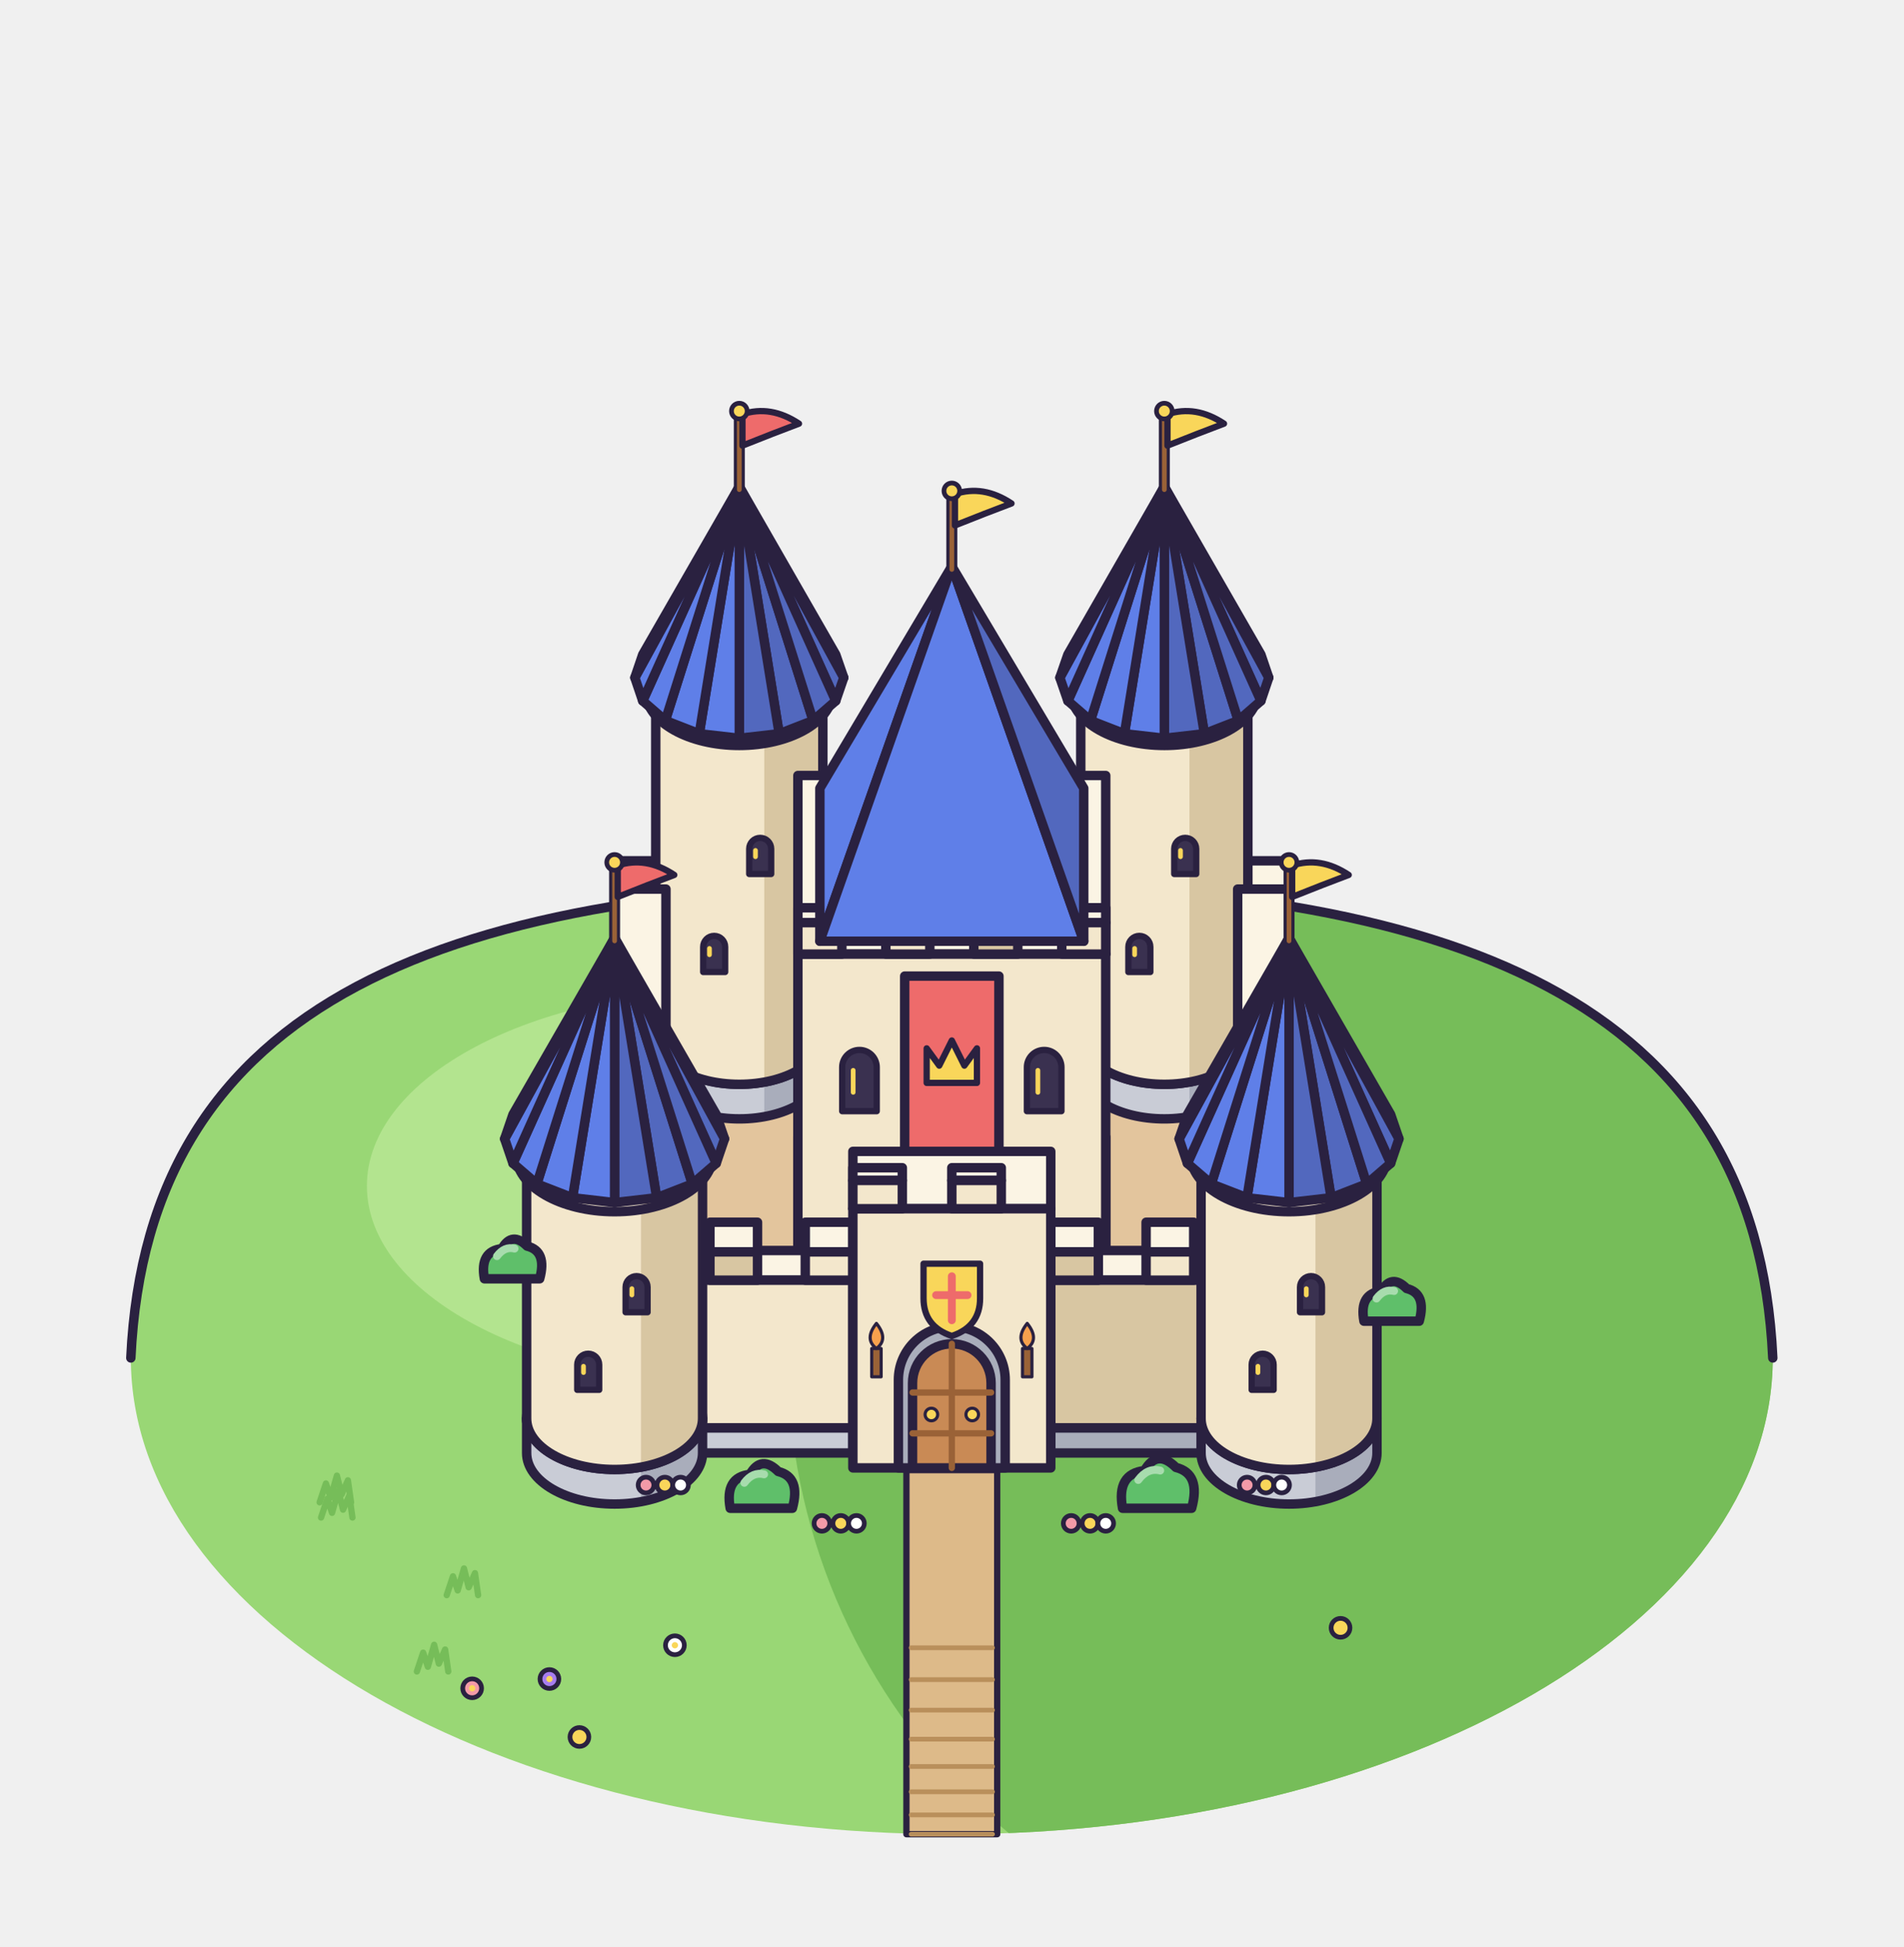
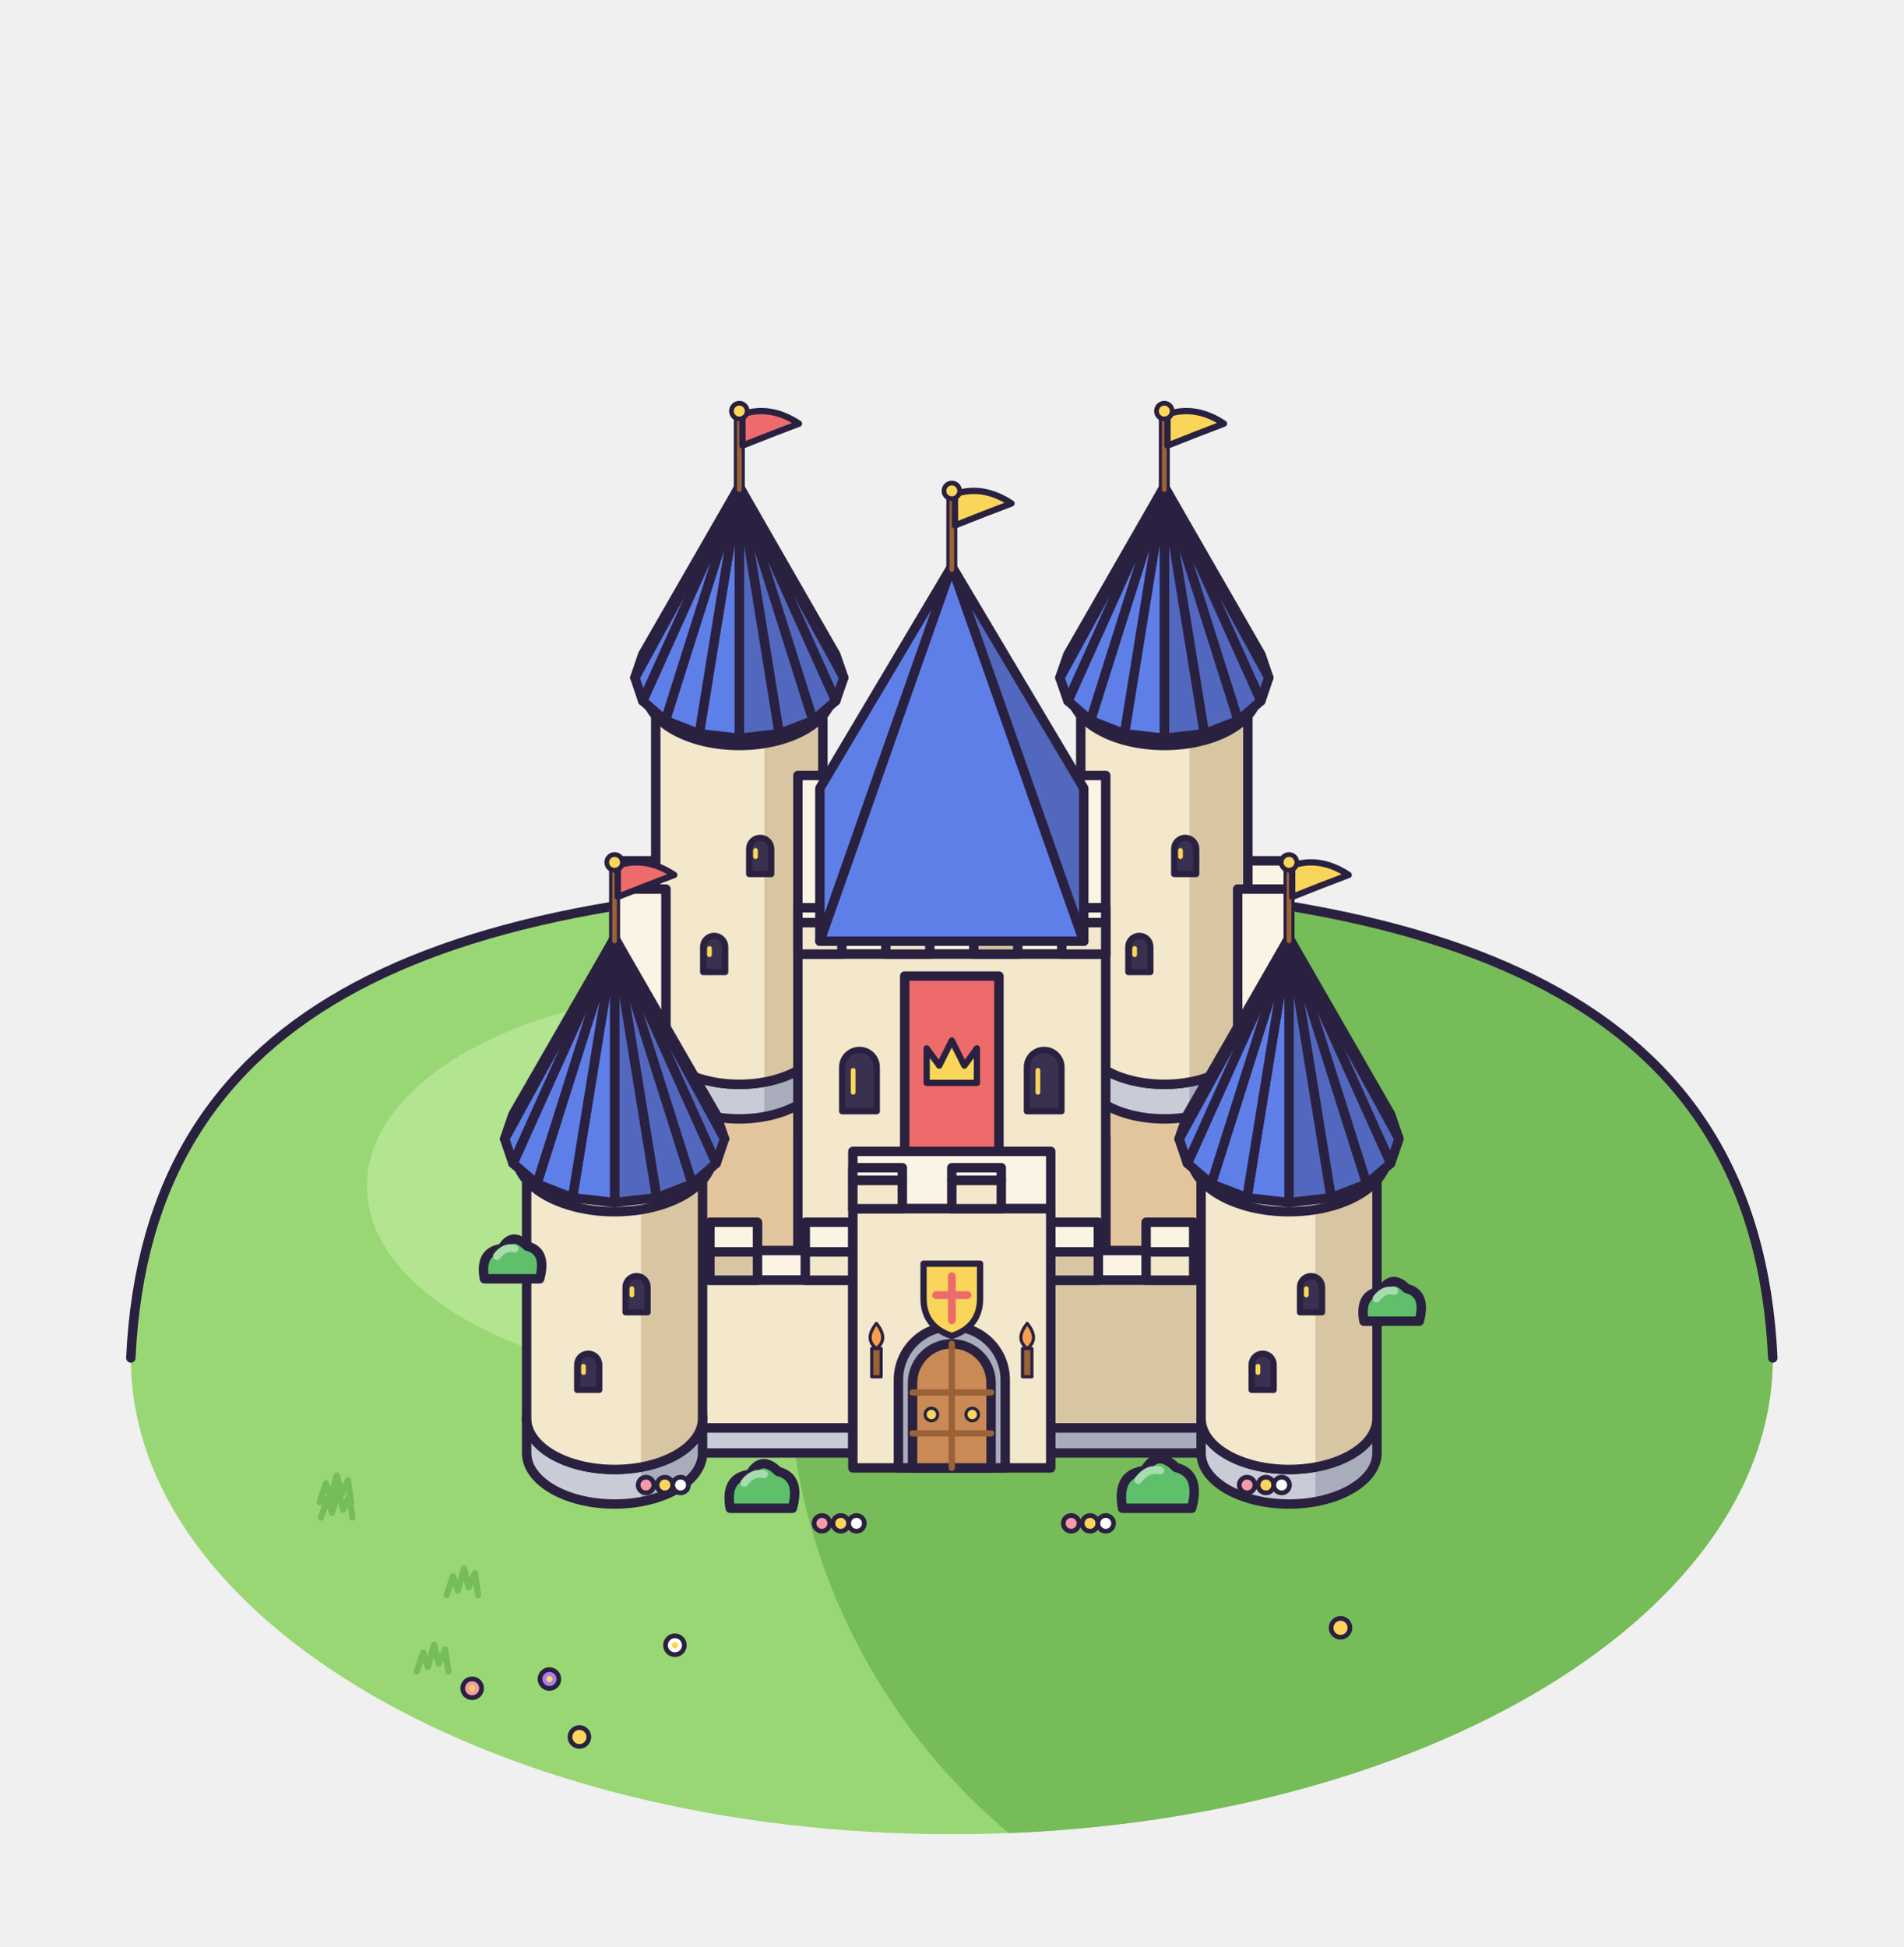
<svg xmlns="http://www.w3.org/2000/svg" width="1212" height="1239" viewBox="0 0 1212 1239" stroke-linejoin="round" stroke-linecap="round">
  <defs>
    <clipPath id="colline1">
      <path d="M83.3 864.5 C93.8 637.5 281.9 561.8 606 561.8 C930.1 561.8 1118.2 637.5 1128.7 864.5 A522.7 303.2 0 0 1 83.3 864.5 Z" />
    </clipPath>
    <clipPath id="cyl2">
      <path d="M417.5 659.4 L417.5 681.4 A53.2 30.9 0 0 0 523.9 681.4 L523.9 659.4 Z" />
    </clipPath>
    <clipPath id="cyl3">
      <path d="M417.5 441.4 L417.5 659.4 A53.2 30.9 0 0 0 523.9 659.4 L523.9 441.4 Z" />
    </clipPath>
    <clipPath id="cyl4">
      <path d="M411.1 429.4 L411.1 441.4 A59.6 34.6 0 0 0 530.2 441.4 L530.2 429.4 Z" />
    </clipPath>
    <clipPath id="cyl5">
      <path d="M688.1 659.4 L688.1 681.4 A53.2 30.9 0 0 0 794.5 681.4 L794.5 659.4 Z" />
    </clipPath>
    <clipPath id="cyl6">
      <path d="M688.1 441.4 L688.1 659.4 A53.2 30.9 0 0 0 794.5 659.4 L794.5 441.4 Z" />
    </clipPath>
    <clipPath id="cyl7">
      <path d="M681.8 429.4 L681.8 441.4 A59.6 34.6 0 0 0 800.9 441.4 L800.9 429.4 Z" />
    </clipPath>
    <clipPath id="cyl8">
      <path d="M335.3 903 L335.3 925 A56 32.5 0 0 0 447.3 925 L447.3 903 Z" />
    </clipPath>
    <clipPath id="cyl9">
      <path d="M335.3 735 L335.3 903 A56 32.5 0 0 0 447.3 903 L447.3 735 Z" />
    </clipPath>
    <clipPath id="cyl10">
      <path d="M328.6 723 L328.6 735 A62.7 36.4 0 0 0 454 735 L454 723 Z" />
    </clipPath>
    <clipPath id="cyl11">
      <path d="M764.7 903 L764.7 925 A56 32.5 0 0 0 876.7 925 L876.7 903 Z" />
    </clipPath>
    <clipPath id="cyl12">
      <path d="M764.7 735 L764.7 903 A56 32.5 0 0 0 876.7 903 L876.7 735 Z" />
    </clipPath>
    <clipPath id="cyl13">
      <path d="M758 723 L758 735 A62.7 36.4 0 0 0 883.4 735 L883.4 723 Z" />
    </clipPath>
  </defs>
  <path d="M83.3 864.5 C93.8 637.5 281.9 561.8 606 561.8 C930.1 561.8 1118.2 637.5 1128.7 864.5 A522.7 303.2 0 0 1 83.3 864.5 Z" fill="#99d775" />
  <ellipse cx="893.5" cy="864.5" rx="392" ry="394.1" fill="#76bd59" clip-path="url(#colline1)" />
  <ellipse cx="468.8" cy="755" rx="235.2" ry="125.1" fill="#b3e48f" clip-path="url(#colline1)" />
  <path d="M83.3 864.5 C93.8 637.5 281.9 561.8 606 561.8 C930.1 561.8 1118.2 637.5 1128.7 864.5" fill="none" stroke="#2a2140" stroke-width="6" />
  <circle cx="368.9" cy="1105.8" r="6" fill="#f9d65a" stroke="#2a2140" stroke-width="3" />
  <circle cx="368.9" cy="1105.8" r="2" fill="#f9d65a" />
  <path d="M920.2 1055.3 l4 -12 l3 9 l4 -14 l3 12 l4 -9 l2 14" fill="none" stroke="#76bd59" stroke-width="4" />
  <path d="M1021.2 975.1 l4 -12 l3 9 l4 -14 l3 12 l4 -9 l2 14" fill="none" stroke="#76bd59" stroke-width="4" />
  <circle cx="349.8" cy="1068.9" r="6" fill="#a77df0" stroke="#2a2140" stroke-width="3" />
  <circle cx="349.8" cy="1068.9" r="2" fill="#f9d65a" />
  <path d="M203.5 956.4 l4 -12 l3 9 l4 -14 l3 12 l4 -9 l2 14" fill="none" stroke="#76bd59" stroke-width="4" />
  <path d="M265.4 1064.1 l4 -12 l3 9 l4 -14 l3 12 l4 -9 l2 14" fill="none" stroke="#76bd59" stroke-width="4" />
  <circle cx="429.7" cy="1047.4" r="6" fill="#ffffff" stroke="#2a2140" stroke-width="3" />
  <circle cx="429.7" cy="1047.4" r="2" fill="#f9d65a" />
  <path d="M637.3 1097.2 l4 -12 l3 9 l4 -14 l3 12 l4 -9 l2 14" fill="none" stroke="#76bd59" stroke-width="4" />
  <path d="M204.4 966.1 l4 -12 l3 9 l4 -14 l3 12 l4 -9 l2 14" fill="none" stroke="#76bd59" stroke-width="4" />
  <circle cx="300.6" cy="1074.8" r="6" fill="#f39aa8" stroke="#2a2140" stroke-width="3" />
  <circle cx="300.6" cy="1074.8" r="2" fill="#f9d65a" />
  <path d="M855.9 1019.2 l4 -12 l3 9 l4 -14 l3 12 l4 -9 l2 14" fill="none" stroke="#76bd59" stroke-width="4" />
  <path d="M284.4 1015.5 l4 -12 l3 9 l4 -14 l3 12 l4 -9 l2 14" fill="none" stroke="#76bd59" stroke-width="4" />
  <circle cx="853.5" cy="1036.3" r="6" fill="#f9d65a" stroke="#2a2140" stroke-width="3" />
  <circle cx="853.5" cy="1036.3" r="2" fill="#f9d65a" />
  <path d="M636.4 1157.2 l4 -12 l3 9 l4 -14 l3 12 l4 -9 l2 14" fill="none" stroke="#76bd59" stroke-width="4" />
-   <polygon points="577.1,935.9 577.1,1019.8 577.1,1027.9 577.1,1049 577.1,1069.3 577.1,1088.7 577.1,1107.2 577.1,1124.6 577.1,1140.7 577.1,1155.4 577.1,1167.7 634.9,1167.7 634.9,1155.4 634.9,1140.7 634.9,1124.6 634.9,1107.2 634.9,1088.7 634.9,1069.3 634.9,1049 634.9,1027.9 634.9,1019.8 634.9,935.9" fill="#ddba89" stroke="#2a2140" stroke-width="4" />
-   <path d="M580.1 1049 L631.9 1049" stroke="#b98f5b" stroke-width="3" />
-   <path d="M580.1 1069.3 L631.9 1069.3" stroke="#b98f5b" stroke-width="3" />
-   <path d="M580.1 1088.7 L631.9 1088.7" stroke="#b98f5b" stroke-width="3" />
-   <path d="M580.1 1107.2 L631.9 1107.2" stroke="#b98f5b" stroke-width="3" />
-   <path d="M580.1 1124.6 L631.9 1124.6" stroke="#b98f5b" stroke-width="3" />
-   <path d="M580.1 1140.7 L631.9 1140.7" stroke="#b98f5b" stroke-width="3" />
-   <path d="M580.1 1155.4 L631.9 1155.4" stroke="#b98f5b" stroke-width="3" />
-   <path d="M580.1 1167.7 L631.9 1167.7" stroke="#b98f5b" stroke-width="3" />
  <polygon points="391.3,676 391.3,925 820.7,925 820.7,676" fill="#e3c59d" stroke="#2a2140" stroke-width="4" />
  <polygon points="391.3,660 391.3,679 820.7,679 820.7,660" fill="#d7d9e0" stroke="#2a2140" stroke-width="6" />
  <polygon points="391.3,695 820.7,695 820.7,679 391.3,679" fill="#c9ccd6" stroke="#2a2140" stroke-width="6" />
  <polygon points="391.3,566 391.3,585 820.7,585 820.7,566" fill="#fbf4e4" stroke="#2a2140" stroke-width="6" />
  <polygon points="391.3,679 820.7,679 820.7,585 391.3,585" fill="#f3e7cc" stroke="#2a2140" stroke-width="6" />
  <polygon points="391.3,548 391.3,567 419.9,567 419.9,548" fill="#fbf4e4" stroke="#2a2140" stroke-width="6" />
  <polygon points="391.3,585 419.9,585 419.9,567 391.3,567" fill="#d8c6a2" stroke="#2a2140" stroke-width="6" />
  <polygon points="448.6,548 448.6,567 477.2,567 477.2,548" fill="#fbf4e4" stroke="#2a2140" stroke-width="6" />
  <polygon points="448.6,585 477.2,585 477.2,567 448.6,567" fill="#f3e7cc" stroke="#2a2140" stroke-width="6" />
  <polygon points="505.8,548 505.8,567 534.4,567 534.4,548" fill="#fbf4e4" stroke="#2a2140" stroke-width="6" />
  <polygon points="505.8,585 534.4,585 534.4,567 505.8,567" fill="#f3e7cc" stroke="#2a2140" stroke-width="6" />
  <polygon points="563.1,548 563.1,567 591.7,567 591.7,548" fill="#fbf4e4" stroke="#2a2140" stroke-width="6" />
  <polygon points="563.1,585 591.7,585 591.7,567 563.1,567" fill="#f3e7cc" stroke="#2a2140" stroke-width="6" />
  <polygon points="620.3,548 620.3,567 648.9,567 648.9,548" fill="#fbf4e4" stroke="#2a2140" stroke-width="6" />
  <polygon points="620.3,585 648.9,585 648.9,567 620.3,567" fill="#f3e7cc" stroke="#2a2140" stroke-width="6" />
  <polygon points="677.6,548 677.6,567 706.2,567 706.2,548" fill="#fbf4e4" stroke="#2a2140" stroke-width="6" />
  <polygon points="677.6,585 706.2,585 706.2,567 677.6,567" fill="#d8c6a2" stroke="#2a2140" stroke-width="6" />
  <polygon points="734.8,548 734.8,567 763.4,567 763.4,548" fill="#fbf4e4" stroke="#2a2140" stroke-width="6" />
  <polygon points="734.8,585 763.4,585 763.4,567 734.8,567" fill="#d8c6a2" stroke="#2a2140" stroke-width="6" />
  <polygon points="792.1,548 792.1,567 820.7,567 820.7,548" fill="#fbf4e4" stroke="#2a2140" stroke-width="6" />
  <polygon points="792.1,585 820.7,585 820.7,567 792.1,567" fill="#f3e7cc" stroke="#2a2140" stroke-width="6" />
  <path d="M417.5 659.4 L417.5 681.4 A53.2 30.9 0 0 0 523.9 681.4 L523.9 659.4 Z" fill="#c9ccd6" />
  <rect x="486.6" y="628.6" width="53.2" height="83.7" fill="#a9adbb" clip-path="url(#cyl2)" />
  <path d="M417.5 659.4 L417.5 681.4 A53.2 30.9 0 0 0 523.9 681.4 L523.9 659.4 Z" fill="none" stroke="#2a2140" stroke-width="6" />
  <ellipse cx="470.7" cy="659.4" rx="53.2" ry="30.9" fill="#d7d9e0" stroke="#2a2140" stroke-width="6" />
  <path d="M417.5 441.4 L417.5 659.4 A53.2 30.9 0 0 0 523.9 659.4 L523.9 441.4 Z" fill="#f3e7cc" />
  <rect x="486.6" y="410.6" width="53.2" height="279.7" fill="#d8c6a2" clip-path="url(#cyl3)" />
  <path d="M417.5 441.4 L417.5 659.4 A53.2 30.9 0 0 0 523.9 659.4 L523.9 441.4 Z" fill="none" stroke="#2a2140" stroke-width="6" />
  <ellipse cx="470.7" cy="441.4" rx="53.2" ry="30.9" fill="#fbf4e4" stroke="#2a2140" stroke-width="6" />
  <path d="M411.1 429.4 L411.1 441.4 A59.6 34.6 0 0 0 530.2 441.4 L530.2 429.4 Z" fill="#f3e7cc" />
  <rect x="488.5" y="394.9" width="59.6" height="81.1" fill="#d8c6a2" clip-path="url(#cyl4)" />
  <path d="M411.1 429.4 L411.1 441.4 A59.6 34.6 0 0 0 530.2 441.4 L530.2 429.4 Z" fill="none" stroke="#2a2140" stroke-width="6" />
  <ellipse cx="470.7" cy="429.4" rx="59.6" ry="34.6" fill="#fbf4e4" stroke="#2a2140" stroke-width="6" />
  <path d="M447.7 618.8 V602.8 A7 7 0 0 1 461.7 602.8 V618.8 Z" fill="#3a3150" stroke="#2a2140" stroke-width="4" />
  <path d="M451.7 607.8 V603.8" stroke="#f9d65a" stroke-width="3" />
  <path d="M477 556.4 V540.4 A7 7 0 0 1 491 540.4 V556.4 Z" fill="#3a3150" stroke="#2a2140" stroke-width="4" />
  <path d="M481 545.4 V541.4" stroke="#f9d65a" stroke-width="3" />
  <polygon points="517.7,458.7 496.1,467.1 470.7,309.7" fill="#5268be" stroke="#2a2140" stroke-width="6" />
  <polygon points="496.1,467.1 470.7,470 470.7,309.7" fill="#5268be" stroke="#2a2140" stroke-width="6" />
  <polygon points="470.7,470 445.2,467.1 470.7,309.7" fill="#5f7fe8" stroke="#2a2140" stroke-width="6" />
  <polygon points="445.2,467.1 423.6,458.7 470.7,309.7" fill="#5f7fe8" stroke="#2a2140" stroke-width="6" />
  <polygon points="423.6,458.7 409.2,446.2 470.7,309.7" fill="#5f7fe8" stroke="#2a2140" stroke-width="6" />
  <polygon points="409.2,446.2 404.2,431.4 470.7,309.7" fill="#5f7fe8" stroke="#2a2140" stroke-width="6" />
  <polygon points="404.2,431.4 409.2,416.7 470.7,309.7" fill="#5f7fe8" stroke="#2a2140" stroke-width="6" />
  <polygon points="532.1,416.7 537.2,431.4 470.7,309.7" fill="#5268be" stroke="#2a2140" stroke-width="6" />
  <polygon points="537.2,431.4 532.1,446.2 470.7,309.7" fill="#5268be" stroke="#2a2140" stroke-width="6" />
  <polygon points="532.1,446.2 517.7,458.7 470.7,309.7" fill="#5268be" stroke="#2a2140" stroke-width="6" />
  <path d="M470.7 311.7 V263.7" stroke="#2a2140" stroke-width="7" />
  <path d="M470.7 311.7 V263.7" stroke="#9a6237" stroke-width="3" />
  <path d="M472.7 263.7 Q490.7 257.7 508.7 269.7 Q492.7 275.7 472.7 283.7 Z" fill="#ee6b6b" stroke="#2a2140" stroke-width="4" />
  <circle cx="470.7" cy="261.7" r="5" fill="#f9d65a" stroke="#2a2140" stroke-width="3" />
  <path d="M688.1 659.4 L688.1 681.4 A53.2 30.9 0 0 0 794.5 681.4 L794.5 659.4 Z" fill="#c9ccd6" />
  <rect x="757.3" y="628.6" width="53.2" height="83.7" fill="#a9adbb" clip-path="url(#cyl5)" />
  <path d="M688.1 659.4 L688.1 681.4 A53.2 30.9 0 0 0 794.5 681.4 L794.5 659.4 Z" fill="none" stroke="#2a2140" stroke-width="6" />
  <ellipse cx="741.3" cy="659.4" rx="53.2" ry="30.9" fill="#d7d9e0" stroke="#2a2140" stroke-width="6" />
  <path d="M688.1 441.4 L688.1 659.4 A53.2 30.9 0 0 0 794.5 659.4 L794.5 441.4 Z" fill="#f3e7cc" />
  <rect x="757.3" y="410.6" width="53.2" height="279.7" fill="#d8c6a2" clip-path="url(#cyl6)" />
  <path d="M688.1 441.4 L688.1 659.4 A53.2 30.9 0 0 0 794.5 659.4 L794.5 441.4 Z" fill="none" stroke="#2a2140" stroke-width="6" />
  <ellipse cx="741.3" cy="441.4" rx="53.2" ry="30.9" fill="#fbf4e4" stroke="#2a2140" stroke-width="6" />
  <path d="M681.8 429.4 L681.8 441.4 A59.6 34.6 0 0 0 800.9 441.4 L800.9 429.4 Z" fill="#f3e7cc" />
  <rect x="759.2" y="394.9" width="59.6" height="81.1" fill="#d8c6a2" clip-path="url(#cyl7)" />
  <path d="M681.8 429.4 L681.8 441.4 A59.6 34.6 0 0 0 800.9 441.4 L800.9 429.4 Z" fill="none" stroke="#2a2140" stroke-width="6" />
  <ellipse cx="741.3" cy="429.4" rx="59.6" ry="34.6" fill="#fbf4e4" stroke="#2a2140" stroke-width="6" />
  <path d="M718.4 618.8 V602.8 A7 7 0 0 1 732.4 602.8 V618.8 Z" fill="#3a3150" stroke="#2a2140" stroke-width="4" />
  <path d="M722.4 607.8 V603.8" stroke="#f9d65a" stroke-width="3" />
  <path d="M747.6 556.4 V540.4 A7 7 0 0 1 761.6 540.4 V556.4 Z" fill="#3a3150" stroke="#2a2140" stroke-width="4" />
  <path d="M751.6 545.4 V541.4" stroke="#f9d65a" stroke-width="3" />
  <polygon points="788.4,458.7 766.8,467.1 741.3,309.7" fill="#5268be" stroke="#2a2140" stroke-width="6" />
  <polygon points="766.8,467.1 741.3,470 741.3,309.7" fill="#5268be" stroke="#2a2140" stroke-width="6" />
  <polygon points="741.3,470 715.9,467.1 741.3,309.7" fill="#5f7fe8" stroke="#2a2140" stroke-width="6" />
  <polygon points="715.9,467.1 694.3,458.7 741.3,309.7" fill="#5f7fe8" stroke="#2a2140" stroke-width="6" />
  <polygon points="694.3,458.7 679.9,446.2 741.3,309.7" fill="#5f7fe8" stroke="#2a2140" stroke-width="6" />
  <polygon points="679.9,446.2 674.8,431.4 741.3,309.7" fill="#5f7fe8" stroke="#2a2140" stroke-width="6" />
  <polygon points="674.8,431.4 679.9,416.7 741.3,309.7" fill="#5f7fe8" stroke="#2a2140" stroke-width="6" />
  <polygon points="802.8,416.7 807.8,431.4 741.3,309.7" fill="#5268be" stroke="#2a2140" stroke-width="6" />
  <polygon points="807.8,431.4 802.8,446.2 741.3,309.7" fill="#5268be" stroke="#2a2140" stroke-width="6" />
  <polygon points="802.8,446.2 788.4,458.7 741.3,309.7" fill="#5268be" stroke="#2a2140" stroke-width="6" />
  <path d="M741.3 311.7 V263.7" stroke="#2a2140" stroke-width="7" />
  <path d="M741.3 311.7 V263.7" stroke="#9a6237" stroke-width="3" />
  <path d="M743.3 263.7 Q761.3 257.7 779.3 269.7 Q763.3 275.7 743.3 283.7 Z" fill="#f9d65a" stroke="#2a2140" stroke-width="4" />
  <circle cx="741.3" cy="261.7" r="5" fill="#f9d65a" stroke="#2a2140" stroke-width="3" />
  <polygon points="391.3,660 391.3,909 424,909 424,660" fill="#d7d9e0" stroke="#2a2140" stroke-width="6" />
  <polygon points="391.3,925 424,925 424,909 391.3,909" fill="#c9ccd6" stroke="#2a2140" stroke-width="6" />
  <polygon points="391.3,566 391.3,815 424,815 424,566" fill="#fbf4e4" stroke="#2a2140" stroke-width="6" />
  <polygon points="391.3,909 424,909 424,815 391.3,815" fill="#f3e7cc" stroke="#2a2140" stroke-width="6" />
  <polygon points="788,660 788,909 820.7,909 820.7,660" fill="#d7d9e0" stroke="#2a2140" stroke-width="6" />
  <polygon points="788,925 820.7,925 820.7,909 788,909" fill="#a9adbb" stroke="#2a2140" stroke-width="6" />
  <polygon points="788,566 788,815 820.7,815 820.7,566" fill="#fbf4e4" stroke="#2a2140" stroke-width="6" />
  <polygon points="788,909 820.7,909 820.7,815 788,815" fill="#d8c6a2" stroke="#2a2140" stroke-width="6" />
  <polygon points="508,723.7 508,837.4 704,837.4 704,723.7" fill="#d7d9e0" stroke="#2a2140" stroke-width="6" />
  <polygon points="508,857.4 704,857.4 704,837.4 508,837.4" fill="#c9ccd6" stroke="#2a2140" stroke-width="6" />
  <polygon points="508,493.7 508,607.4 704,607.4 704,493.7" fill="#fbf4e4" stroke="#2a2140" stroke-width="6" />
  <polygon points="508,837.4 704,837.4 704,607.4 508,607.4" fill="#f3e7cc" stroke="#2a2140" stroke-width="6" />
  <polygon points="508,577.9 508,587.4 536,587.4 536,577.9" fill="#fbf4e4" stroke="#2a2140" stroke-width="6" />
  <polygon points="508,607.4 536,607.4 536,587.4 508,587.4" fill="#f3e7cc" stroke="#2a2140" stroke-width="6" />
  <polygon points="564,577.9 564,587.4 592,587.4 592,577.9" fill="#fbf4e4" stroke="#2a2140" stroke-width="6" />
  <polygon points="564,607.4 592,607.4 592,587.4 564,587.4" fill="#f3e7cc" stroke="#2a2140" stroke-width="6" />
  <polygon points="620,577.9 620,587.4 648,587.4 648,577.9" fill="#fbf4e4" stroke="#2a2140" stroke-width="6" />
  <polygon points="620,607.4 648,607.4 648,587.4 620,587.4" fill="#d8c6a2" stroke="#2a2140" stroke-width="6" />
  <polygon points="676,577.9 676,587.4 704,587.4 704,577.9" fill="#fbf4e4" stroke="#2a2140" stroke-width="6" />
  <polygon points="676,607.4 704,607.4 704,587.4 676,587.4" fill="#f3e7cc" stroke="#2a2140" stroke-width="6" />
  <polygon points="522,501.8 522,599.2 606,360.5" fill="#5f7fe8" stroke="#2a2140" stroke-width="6" />
  <polygon points="522,599.2 690,599.2 606,360.5" fill="#5f7fe8" stroke="#2a2140" stroke-width="6" />
  <polygon points="690,599.2 690,501.8 606,360.5" fill="#5268be" stroke="#2a2140" stroke-width="6" />
  <path d="M606 362.5 V314.5" stroke="#2a2140" stroke-width="7" />
  <path d="M606 362.5 V314.5" stroke="#9a6237" stroke-width="3" />
  <path d="M608 314.5 Q626 308.5 644 320.5 Q628 326.5 608 334.5 Z" fill="#f9d65a" stroke="#2a2140" stroke-width="4" />
  <circle cx="606" cy="312.5" r="5" fill="#f9d65a" stroke="#2a2140" stroke-width="3" />
  <g transform="translate(508 857.4)">
    <path d="M28.2 -150 V-178 A11 11 0 0 1 50.2 -178 V-150 Z" fill="#3a3150" stroke="#2a2140" stroke-width="4" />
    <path d="M35.2 -162 V-176" stroke="#f9d65a" stroke-width="3" />
    <path d="M145.8 -150 V-178 A11 11 0 0 1 167.8 -178 V-150 Z" fill="#3a3150" stroke="#2a2140" stroke-width="4" />
    <path d="M152.8 -162 V-176" stroke="#f9d65a" stroke-width="3" />
    <path d="M68 -236 H128 V-116 L98 -94 L68 -116 Z" fill="#ee6b6b" stroke="#2a2140" stroke-width="6" />
    <path d="M82 -168 L82 -190 L90 -179 L98 -195 L106 -179 L114 -190 L114 -168 Z" fill="#f9d65a" stroke="#2a2140" stroke-width="4" />
  </g>
  <polygon points="391.3,890.1 391.3,909 543,909 543,890.1" fill="#d7d9e0" stroke="#2a2140" stroke-width="6" />
  <polygon points="391.3,925 543,925 543,909 391.3,909" fill="#c9ccd6" stroke="#2a2140" stroke-width="6" />
  <polygon points="391.3,796.1 391.3,815 543,815 543,796.1" fill="#fbf4e4" stroke="#2a2140" stroke-width="6" />
  <polygon points="391.3,909 543,909 543,815 391.3,815" fill="#f3e7cc" stroke="#2a2140" stroke-width="6" />
  <polygon points="391.3,778.1 391.3,797 421.7,797 421.7,778.1" fill="#fbf4e4" stroke="#2a2140" stroke-width="6" />
  <polygon points="391.3,815 421.7,815 421.7,797 391.3,797" fill="#f3e7cc" stroke="#2a2140" stroke-width="6" />
  <polygon points="452,778.1 452,797 482.3,797 482.3,778.1" fill="#fbf4e4" stroke="#2a2140" stroke-width="6" />
  <polygon points="452,815 482.3,815 482.3,797 452,797" fill="#d8c6a2" stroke="#2a2140" stroke-width="6" />
  <polygon points="512.7,778.1 512.7,797 543,797 543,778.1" fill="#fbf4e4" stroke="#2a2140" stroke-width="6" />
  <polygon points="512.7,815 543,815 543,797 512.7,797" fill="#f3e7cc" stroke="#2a2140" stroke-width="6" />
  <polygon points="669,890.1 669,909 820.7,909 820.7,890.1" fill="#d7d9e0" stroke="#2a2140" stroke-width="6" />
  <polygon points="669,925 820.7,925 820.7,909 669,909" fill="#a9adbb" stroke="#2a2140" stroke-width="6" />
  <polygon points="669,796.1 669,815 820.7,815 820.7,796.1" fill="#fbf4e4" stroke="#2a2140" stroke-width="6" />
  <polygon points="669,909 820.7,909 820.7,815 669,815" fill="#d8c6a2" stroke="#2a2140" stroke-width="6" />
  <polygon points="669,778.1 669,797 699.3,797 699.3,778.1" fill="#fbf4e4" stroke="#2a2140" stroke-width="6" />
  <polygon points="669,815 699.3,815 699.3,797 669,797" fill="#d8c6a2" stroke="#2a2140" stroke-width="6" />
  <polygon points="729.7,778.1 729.7,797 760,797 760,778.1" fill="#fbf4e4" stroke="#2a2140" stroke-width="6" />
  <polygon points="729.7,815 760,815 760,797 729.7,797" fill="#f3e7cc" stroke="#2a2140" stroke-width="6" />
  <polygon points="790.3,778.1 790.3,797 820.7,797 820.7,778.1" fill="#fbf4e4" stroke="#2a2140" stroke-width="6" />
  <polygon points="790.3,815 820.7,815 820.7,797 790.3,797" fill="#d8c6a2" stroke="#2a2140" stroke-width="6" />
  <path d="M335.3 903 L335.3 925 A56 32.5 0 0 0 447.3 925 L447.3 903 Z" fill="#c9ccd6" />
  <rect x="408.1" y="870.6" width="56" height="87" fill="#a9adbb" clip-path="url(#cyl8)" />
  <path d="M335.3 903 L335.3 925 A56 32.5 0 0 0 447.3 925 L447.3 903 Z" fill="none" stroke="#2a2140" stroke-width="6" />
  <ellipse cx="391.3" cy="903" rx="56" ry="32.5" fill="#d7d9e0" stroke="#2a2140" stroke-width="6" />
  <path d="M335.3 735 L335.3 903 A56 32.5 0 0 0 447.3 903 L447.3 735 Z" fill="#f3e7cc" />
  <rect x="408.1" y="702.6" width="56" height="233" fill="#d8c6a2" clip-path="url(#cyl9)" />
  <path d="M335.3 735 L335.3 903 A56 32.5 0 0 0 447.3 903 L447.3 735 Z" fill="none" stroke="#2a2140" stroke-width="6" />
  <ellipse cx="391.3" cy="735" rx="56" ry="32.5" fill="#fbf4e4" stroke="#2a2140" stroke-width="6" />
  <path d="M328.6 723 L328.6 735 A62.7 36.4 0 0 0 454 735 L454 723 Z" fill="#f3e7cc" />
  <rect x="410.1" y="686.7" width="62.7" height="84.8" fill="#d8c6a2" clip-path="url(#cyl10)" />
  <path d="M328.6 723 L328.6 735 A62.7 36.4 0 0 0 454 735 L454 723 Z" fill="none" stroke="#2a2140" stroke-width="6" />
  <ellipse cx="391.3" cy="723" rx="62.7" ry="36.4" fill="#fbf4e4" stroke="#2a2140" stroke-width="6" />
  <path d="M367.5 884.8 V868.8 A7 7 0 0 1 381.5 868.8 V884.8 Z" fill="#3a3150" stroke="#2a2140" stroke-width="4" />
  <path d="M371.5 873.8 V869.8" stroke="#f9d65a" stroke-width="3" />
  <path d="M398.3 835.4 V819.4 A7 7 0 0 1 412.3 819.4 V835.4 Z" fill="#3a3150" stroke="#2a2140" stroke-width="4" />
  <path d="M402.3 824.4 V820.4" stroke="#f9d65a" stroke-width="3" />
  <polygon points="440.8,753.7 418.1,762.5 391.3,597" fill="#5268be" stroke="#2a2140" stroke-width="6" />
  <polygon points="418.1,762.5 391.3,765.6 391.3,597" fill="#5268be" stroke="#2a2140" stroke-width="6" />
  <polygon points="391.3,765.6 364.5,762.5 391.3,597" fill="#5f7fe8" stroke="#2a2140" stroke-width="6" />
  <polygon points="364.5,762.5 341.8,753.7 391.3,597" fill="#5f7fe8" stroke="#2a2140" stroke-width="6" />
  <polygon points="341.8,753.7 326.6,740.6 391.3,597" fill="#5f7fe8" stroke="#2a2140" stroke-width="6" />
  <polygon points="326.6,740.6 321.3,725 391.3,597" fill="#5f7fe8" stroke="#2a2140" stroke-width="6" />
  <polygon points="321.3,725 326.6,709.5 391.3,597" fill="#5f7fe8" stroke="#2a2140" stroke-width="6" />
  <polygon points="456,709.5 461.3,725 391.3,597" fill="#5268be" stroke="#2a2140" stroke-width="6" />
  <polygon points="461.3,725 456,740.6 391.3,597" fill="#5268be" stroke="#2a2140" stroke-width="6" />
  <polygon points="456,740.6 440.8,753.7 391.3,597" fill="#5268be" stroke="#2a2140" stroke-width="6" />
  <path d="M391.3 599 V551" stroke="#2a2140" stroke-width="7" />
  <path d="M391.3 599 V551" stroke="#9a6237" stroke-width="3" />
  <path d="M393.3 551 Q411.3 545 429.3 557 Q413.3 563 393.3 571 Z" fill="#ee6b6b" stroke="#2a2140" stroke-width="4" />
  <circle cx="391.3" cy="549" r="5" fill="#f9d65a" stroke="#2a2140" stroke-width="3" />
  <path d="M764.7 903 L764.7 925 A56 32.5 0 0 0 876.7 925 L876.7 903 Z" fill="#c9ccd6" />
  <rect x="837.5" y="870.6" width="56" height="87" fill="#a9adbb" clip-path="url(#cyl11)" />
  <path d="M764.7 903 L764.7 925 A56 32.5 0 0 0 876.7 925 L876.7 903 Z" fill="none" stroke="#2a2140" stroke-width="6" />
  <ellipse cx="820.7" cy="903" rx="56" ry="32.5" fill="#d7d9e0" stroke="#2a2140" stroke-width="6" />
  <path d="M764.7 735 L764.7 903 A56 32.5 0 0 0 876.7 903 L876.7 735 Z" fill="#f3e7cc" />
  <rect x="837.5" y="702.6" width="56" height="233" fill="#d8c6a2" clip-path="url(#cyl12)" />
  <path d="M764.7 735 L764.7 903 A56 32.5 0 0 0 876.7 903 L876.7 735 Z" fill="none" stroke="#2a2140" stroke-width="6" />
  <ellipse cx="820.7" cy="735" rx="56" ry="32.5" fill="#fbf4e4" stroke="#2a2140" stroke-width="6" />
  <path d="M758 723 L758 735 A62.7 36.4 0 0 0 883.4 735 L883.4 723 Z" fill="#f3e7cc" />
  <rect x="839.5" y="686.7" width="62.7" height="84.8" fill="#d8c6a2" clip-path="url(#cyl13)" />
  <path d="M758 723 L758 735 A62.7 36.4 0 0 0 883.4 735 L883.4 723 Z" fill="none" stroke="#2a2140" stroke-width="6" />
  <ellipse cx="820.7" cy="723" rx="62.7" ry="36.4" fill="#fbf4e4" stroke="#2a2140" stroke-width="6" />
  <path d="M796.9 884.8 V868.8 A7 7 0 0 1 810.9 868.8 V884.8 Z" fill="#3a3150" stroke="#2a2140" stroke-width="4" />
  <path d="M800.9 873.8 V869.8" stroke="#f9d65a" stroke-width="3" />
  <path d="M827.7 835.4 V819.4 A7 7 0 0 1 841.7 819.4 V835.4 Z" fill="#3a3150" stroke="#2a2140" stroke-width="4" />
  <path d="M831.7 824.4 V820.4" stroke="#f9d65a" stroke-width="3" />
  <polygon points="870.2,753.7 847.5,762.5 820.7,597" fill="#5268be" stroke="#2a2140" stroke-width="6" />
  <polygon points="847.5,762.5 820.7,765.6 820.7,597" fill="#5268be" stroke="#2a2140" stroke-width="6" />
  <polygon points="820.7,765.6 793.9,762.5 820.7,597" fill="#5f7fe8" stroke="#2a2140" stroke-width="6" />
  <polygon points="793.9,762.5 771.2,753.7 820.7,597" fill="#5f7fe8" stroke="#2a2140" stroke-width="6" />
  <polygon points="771.2,753.7 756,740.6 820.7,597" fill="#5f7fe8" stroke="#2a2140" stroke-width="6" />
  <polygon points="756,740.6 750.7,725 820.7,597" fill="#5f7fe8" stroke="#2a2140" stroke-width="6" />
  <polygon points="750.7,725 756,709.5 820.7,597" fill="#5f7fe8" stroke="#2a2140" stroke-width="6" />
  <polygon points="885.4,709.5 890.7,725 820.7,597" fill="#5268be" stroke="#2a2140" stroke-width="6" />
  <polygon points="890.7,725 885.4,740.6 820.7,597" fill="#5268be" stroke="#2a2140" stroke-width="6" />
  <polygon points="885.4,740.6 870.2,753.7 820.7,597" fill="#5268be" stroke="#2a2140" stroke-width="6" />
  <path d="M820.7 599 V551" stroke="#2a2140" stroke-width="7" />
  <path d="M820.7 599 V551" stroke="#9a6237" stroke-width="3" />
  <path d="M822.7 551 Q840.7 545 858.7 557 Q842.7 563 822.7 571 Z" fill="#f9d65a" stroke="#2a2140" stroke-width="4" />
  <circle cx="820.7" cy="549" r="5" fill="#f9d65a" stroke="#2a2140" stroke-width="3" />
  <polygon points="543,733 543,769.5 669,769.5 669,733" fill="#fbf4e4" stroke="#2a2140" stroke-width="6" />
  <polygon points="543,934.5 669,934.5 669,769.5 543,769.5" fill="#f3e7cc" stroke="#2a2140" stroke-width="6" />
  <polygon points="543,743.4 543,751.5 574.5,751.5 574.5,743.4" fill="#fbf4e4" stroke="#2a2140" stroke-width="6" />
  <polygon points="543,769.5 574.5,769.5 574.5,751.5 543,751.5" fill="#f3e7cc" stroke="#2a2140" stroke-width="6" />
  <polygon points="606,743.4 606,751.5 637.5,751.5 637.5,743.4" fill="#fbf4e4" stroke="#2a2140" stroke-width="6" />
  <polygon points="606,769.5 637.5,769.5 637.5,751.5 606,751.5" fill="#f3e7cc" stroke="#2a2140" stroke-width="6" />
  <g transform="translate(543 934.5)">
    <path d="M29 0 V-56 A34 34 0 0 1 97 -56 V0 Z" fill="#a9adbb" stroke="#2a2140" stroke-width="6" />
    <path d="M38 0 V-54 A25 25 0 0 1 88 -54 V0 Z" fill="#c98a55" stroke="#2a2140" stroke-width="6" />
    <path d="M63 0 V-79 M38 -22 H88 M38 -48 H88" stroke="#9a6237" stroke-width="4" />
    <circle cx="50" cy="-34" r="4" fill="#f9d65a" stroke="#2a2140" stroke-width="2" />
    <circle cx="76" cy="-34" r="4" fill="#f9d65a" stroke="#2a2140" stroke-width="2" />
    <path d="M45 -130 H81 V-108 Q81 -90 63 -84 Q45 -90 45 -108 Z" fill="#f9d65a" stroke="#2a2140" stroke-width="4" />
    <path d="M63 -122 V-94 M53 -110 H73" stroke="#ee6b6b" stroke-width="5" />
    <rect x="12" y="-76" width="6" height="18" fill="#9a6237" stroke="#2a2140" stroke-width="2" />
    <path d="M15 -92 Q23 -82 15 -76 Q7 -82 15 -92 Z" fill="#f6a04d" stroke="#2a2140" stroke-width="2" />
    <rect x="108" y="-76" width="6" height="18" fill="#9a6237" stroke="#2a2140" stroke-width="2" />
    <path d="M111 -92 Q119 -82 111 -76 Q103 -82 111 -92 Z" fill="#f6a04d" stroke="#2a2140" stroke-width="2" />
  </g>
  <path d="M464.9 960.2 Q461.3 940.4 477.5 938.6 Q484.7 926 495.5 936.8 Q509.9 940.4 504.5 960.2 Z" fill="#5fbf6a" stroke="#2a2140" stroke-width="6" />
  <path d="M473.9 944 Q479.3 936.8 486.5 938.6" fill="none" stroke="#a7dcad" stroke-width="5" />
  <path d="M714.7 960.2 Q710.7 938.2 728.7 936.2 Q736.7 922.2 748.7 934.2 Q764.7 938.2 758.7 960.2 Z" fill="#5fbf6a" stroke="#2a2140" stroke-width="6" />
  <path d="M724.7 942.2 Q730.7 934.2 738.7 936.2" fill="none" stroke="#a7dcad" stroke-width="5" />
  <path d="M868.4 841.1 Q865.2 823.5 879.6 821.9 Q886 810.7 895.6 820.3 Q908.4 823.5 903.6 841.1 Z" fill="#5fbf6a" stroke="#2a2140" stroke-width="6" />
  <path d="M876.4 826.7 Q881.2 820.3 887.6 821.9" fill="none" stroke="#a7dcad" stroke-width="5" />
  <path d="M308.4 814.1 Q305.2 796.5 319.6 794.9 Q326 783.7 335.6 793.3 Q348.4 796.5 343.6 814.1 Z" fill="#5fbf6a" stroke="#2a2140" stroke-width="6" />
  <path d="M316.4 799.7 Q321.2 793.3 327.6 794.9" fill="none" stroke="#a7dcad" stroke-width="5" />
  <circle cx="411.3" cy="945.4" r="5" fill="#f39aa8" stroke="#2a2140" stroke-width="3" />
  <circle cx="423.3" cy="945.4" r="5" fill="#f9d65a" stroke="#2a2140" stroke-width="3" />
  <circle cx="433.3" cy="945.4" r="5" fill="#ffffff" stroke="#2a2140" stroke-width="3" />
  <circle cx="794" cy="945.4" r="5" fill="#f39aa8" stroke="#2a2140" stroke-width="3" />
  <circle cx="806" cy="945.4" r="5" fill="#f9d65a" stroke="#2a2140" stroke-width="3" />
  <circle cx="816" cy="945.4" r="5" fill="#ffffff" stroke="#2a2140" stroke-width="3" />
  <circle cx="523.3" cy="969.8" r="5" fill="#f39aa8" stroke="#2a2140" stroke-width="3" />
  <circle cx="535.3" cy="969.8" r="5" fill="#f9d65a" stroke="#2a2140" stroke-width="3" />
  <circle cx="545.3" cy="969.8" r="5" fill="#ffffff" stroke="#2a2140" stroke-width="3" />
  <circle cx="682" cy="969.8" r="5" fill="#f39aa8" stroke="#2a2140" stroke-width="3" />
  <circle cx="694" cy="969.8" r="5" fill="#f9d65a" stroke="#2a2140" stroke-width="3" />
  <circle cx="704" cy="969.8" r="5" fill="#ffffff" stroke="#2a2140" stroke-width="3" />
</svg>
